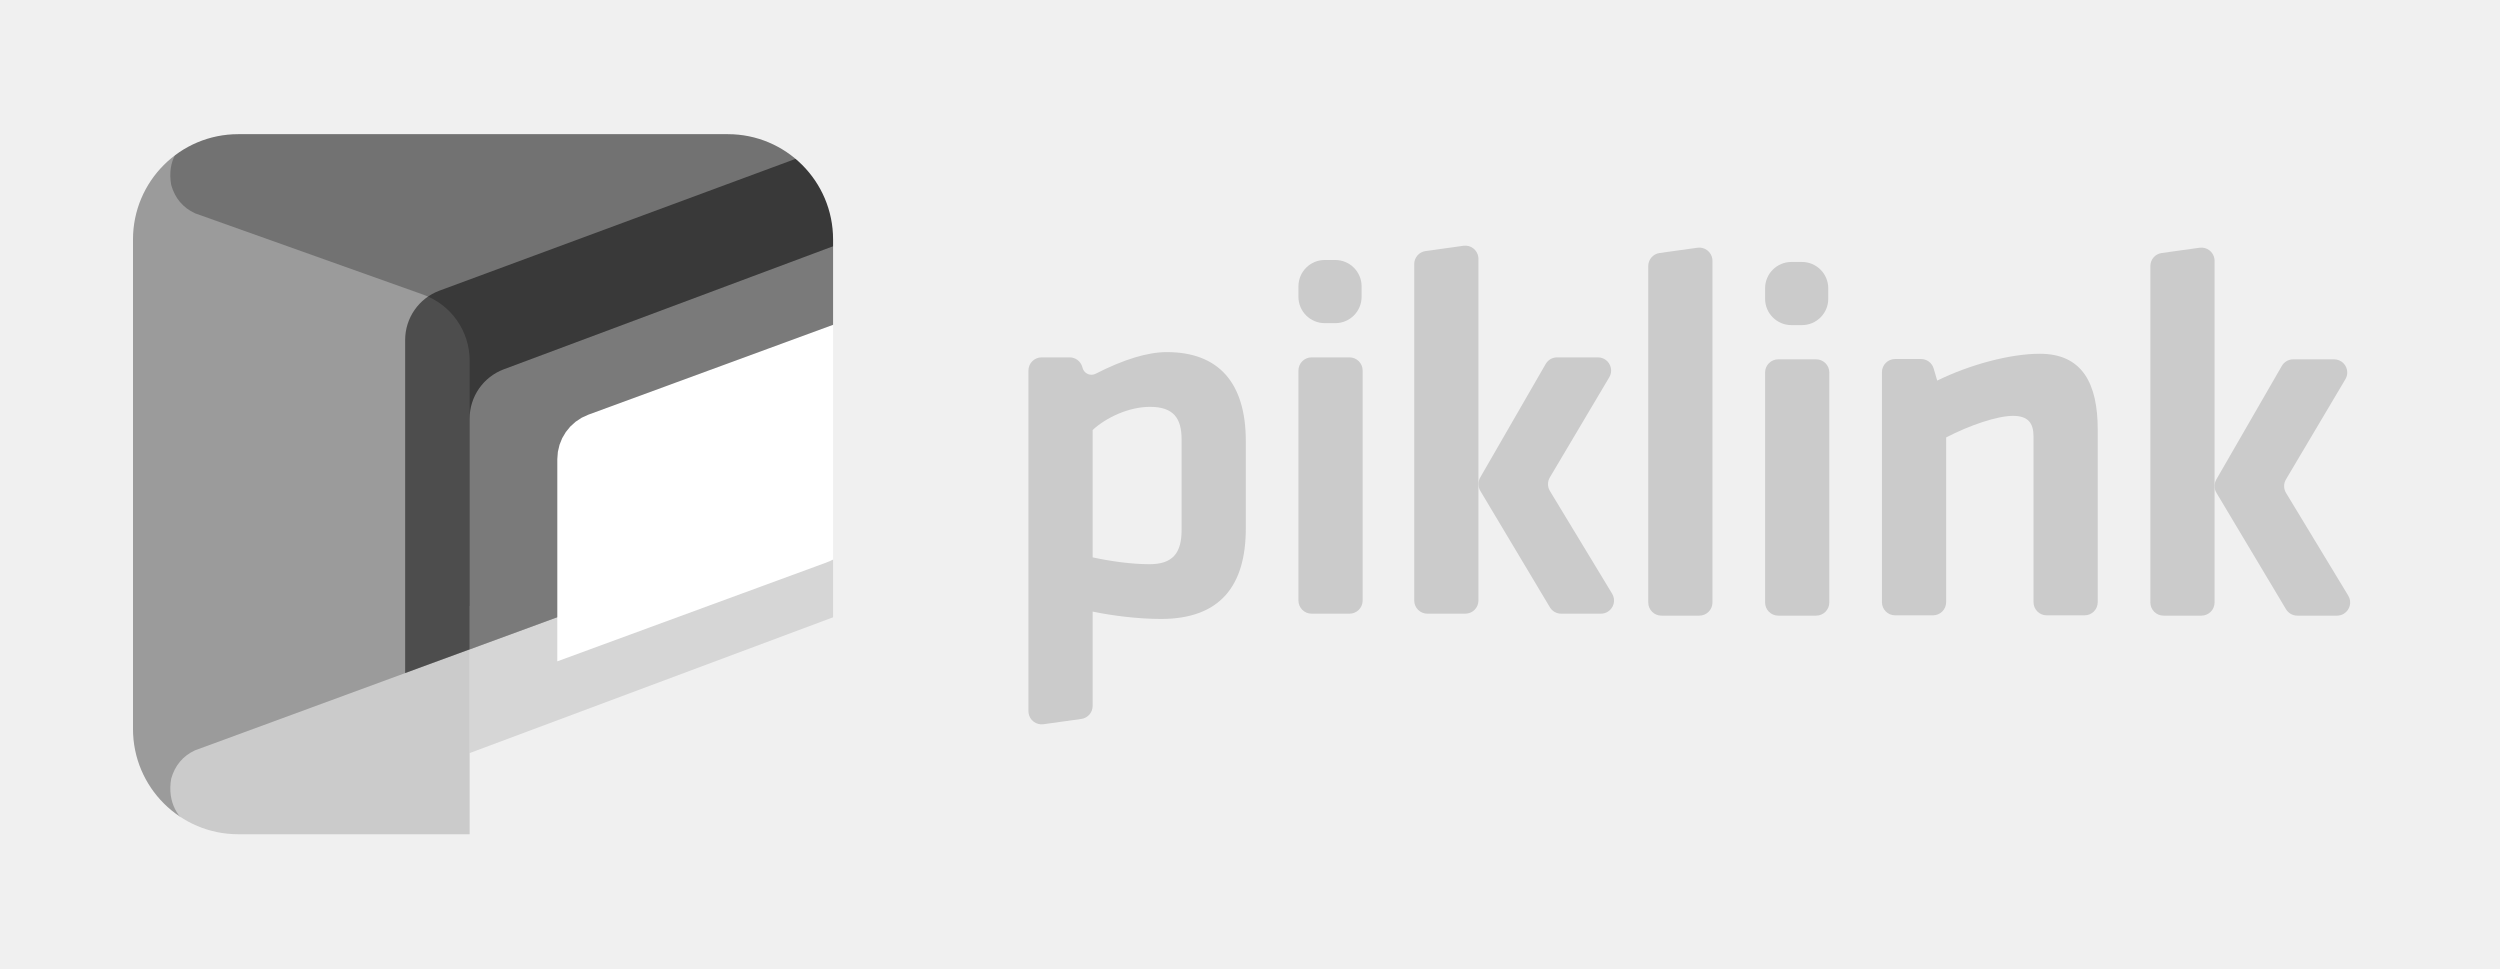
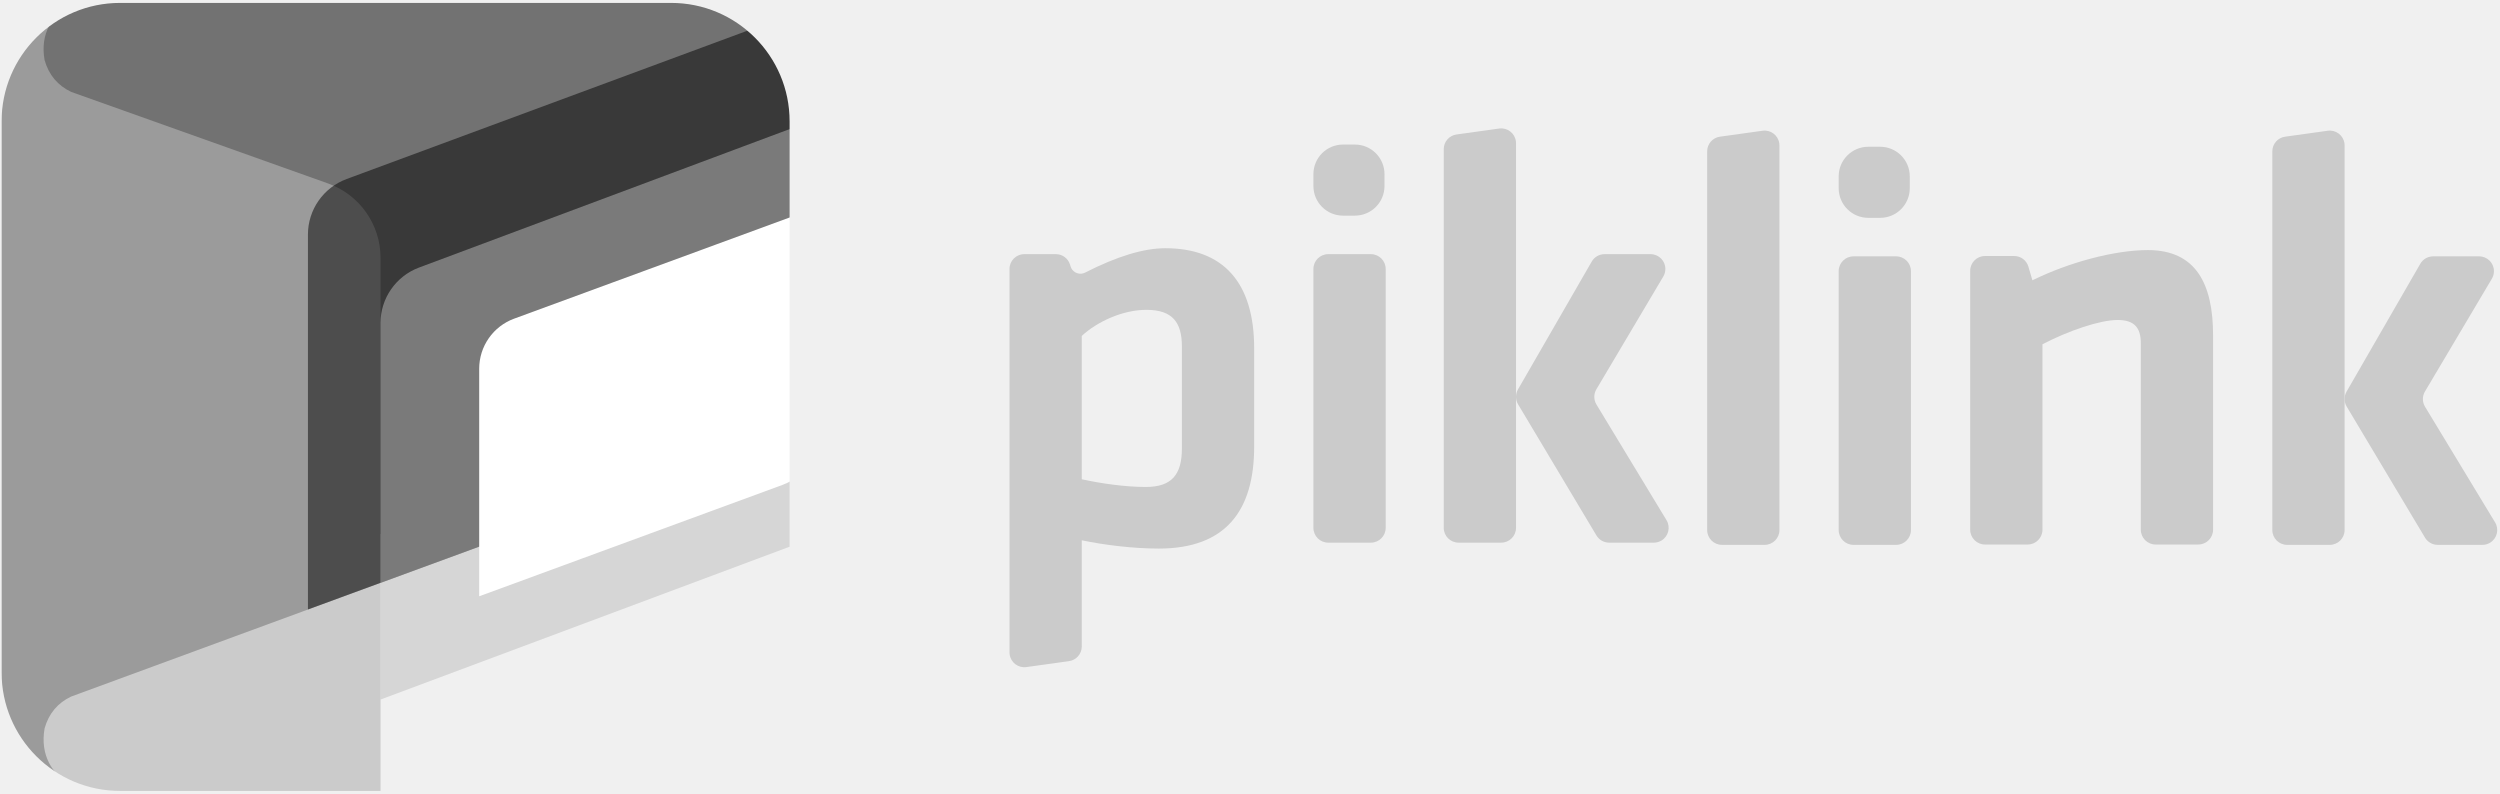
- <svg xmlns="http://www.w3.org/2000/svg" xmlns:xlink="http://www.w3.org/1999/xlink" width="950px" height="368px" viewBox="0 0 950 368" version="1.1">
+ <svg xmlns="http://www.w3.org/2000/svg" xmlns:xlink="http://www.w3.org/1999/xlink" width="844px" height="268px" viewBox="0 0 844 268" version="1.1">
  <defs>
    <path d="M40.506,0.482 L226.539,0.482 C248.63,0.482 266.539,18.39 266.539,40.482 L266.539,226.514 C266.539,248.605 248.63,266.514 226.539,266.514 L40.506,266.514 C18.415,266.514 0.506,248.605 0.506,226.514 L0.506,40.482 C0.506,18.39 18.415,0.482 40.506,0.482 Z" id="path-1" />
  </defs>
  <g id="logo/bw" stroke="none" stroke-width="1" fill="none" fill-rule="evenodd">
-     <g id="logo" transform="translate(390, 93)" fill="#CBCBCB">
+     <g id="logo" transform="translate(340, 43)" fill="#CBCBCB">
      <g id="text" transform="translate(0.64162, 0)">
        <path d="M82.766,74.6 L82.766,107.8 C82.766,129.4 73.166,142.2 50.566,142.2 C41.966,142.2 32.166,141 24.566,139.4 L24.566,175.248 C24.566,177.743 22.727,179.856 20.256,180.201 L5.856,182.207 C3.121,182.588 0.595,180.68 0.214,177.945 C0.182,177.716 0.166,177.486 0.166,177.255 L0.166,47.8 C0.166,45.039 2.405,42.8 5.166,42.8 L15.82,42.8 C18.04,42.8 19.995,44.264 20.618,46.396 L20.766,46.9 C21.307,48.747 23.242,49.806 25.089,49.266 C25.298,49.204 25.501,49.124 25.694,49.025 C36.439,43.542 45.462,40.8 52.766,40.8 C72.366,40.8 82.766,52.4 82.766,74.6 Z M24.566,70.4 L24.566,118.8 C30.966,120.2 39.166,121.4 46.166,121.4 C54.966,121.4 58.366,117.2 58.366,108.4 L58.366,74 C58.366,66 55.366,61.6 46.366,61.6 C38.366,61.6 29.766,65.6 24.566,70.4 Z" id="Combined-Shape" />
        <path d="M122.166,140.2 L107.766,140.2 C105.005,140.2 102.766,137.961 102.766,135.2 L102.766,47.8 C102.766,45.039 105.005,42.8 107.766,42.8 L122.166,42.8 C124.927,42.8 127.166,45.039 127.166,47.8 L127.166,135.2 C127.166,137.961 124.927,140.2 122.166,140.2 Z" id="Path" />
        <path d="M255.095,140.944 L240.695,140.944 C237.933,140.944 235.695,138.706 235.695,135.944 L235.695,8.096 C235.695,5.601 237.534,3.488 240.005,3.144 L254.405,1.137 C257.14,0.756 259.666,2.664 260.047,5.399 C260.079,5.628 260.095,5.859 260.095,6.089 L260.095,135.944 C260.095,138.706 257.856,140.944 255.095,140.944 Z" id="Path" />
        <path d="M299.495,140.944 L285.095,140.944 C282.333,140.944 280.095,138.706 280.095,135.944 L280.095,48.544 C280.095,45.783 282.333,43.544 285.095,43.544 L299.495,43.544 C302.256,43.544 304.495,45.783 304.495,48.544 L304.495,135.944 C304.495,138.706 302.256,140.944 299.495,140.944 Z" id="Path" />
        <path d="M401.495,140.828 L387.095,140.828 C384.333,140.828 382.095,138.589 382.095,135.828 L382.095,72.828 C382.095,67.628 379.895,65.028 374.295,65.028 C368.295,65.028 357.695,68.628 348.895,73.228 L348.895,135.828 C348.895,138.589 346.656,140.828 343.895,140.828 L329.495,140.828 C326.733,140.828 324.495,138.589 324.495,135.828 L324.495,48.428 C324.495,45.666 326.733,43.428 329.495,43.428 L339.348,43.428 C341.569,43.428 343.523,44.892 344.147,47.023 L345.495,51.628 C357.695,45.628 373.095,41.428 384.495,41.428 C400.695,41.428 406.495,52.828 406.495,70.228 L406.495,135.828 C406.495,138.589 404.256,140.828 401.495,140.828 Z" id="Path" />
        <path d="M445.895,140.944 L431.495,140.944 C428.733,140.944 426.495,138.706 426.495,135.944 L426.495,8.096 C426.495,5.601 428.334,3.488 430.805,3.144 L445.205,1.137 C447.94,0.756 450.466,2.664 450.847,5.399 C450.879,5.628 450.895,5.859 450.895,6.089 L450.895,135.944 C450.895,138.706 448.656,140.944 445.895,140.944 Z" id="Path" />
        <path d="M166.166,140.2 L151.766,140.2 C149.005,140.2 146.766,137.961 146.766,135.2 L146.766,7.352 C146.766,4.857 148.605,2.744 151.076,2.399 L165.476,0.393 C168.211,0.012 170.737,1.92 171.118,4.655 C171.15,4.884 171.166,5.114 171.166,5.345 L171.166,135.2 C171.166,137.961 168.927,140.2 166.166,140.2 Z" id="Path-Copy" />
        <path d="M480.785,43.544 L496.316,43.544 C499.078,43.544 501.316,45.783 501.316,48.544 C501.316,49.442 501.074,50.324 500.616,51.096 L478.026,89.167 C477.085,90.753 477.094,92.73 478.05,94.308 L501.699,133.354 C503.13,135.716 502.375,138.79 500.013,140.221 C499.232,140.694 498.336,140.944 497.423,140.944 L482.334,140.944 C480.574,140.944 478.944,140.02 478.042,138.509 L451.603,94.264 C450.673,92.709 450.658,90.771 451.564,89.201 L476.454,46.046 C477.347,44.498 478.998,43.544 480.785,43.544 Z" id="Path" />
        <path d="M201.056,42.8 L216.587,42.8 C219.349,42.8 221.587,45.039 221.587,47.8 C221.587,48.698 221.346,49.579 220.887,50.351 L198.298,88.422 C197.356,90.009 197.365,91.986 198.321,93.564 L221.971,132.61 C223.401,134.972 222.646,138.046 220.284,139.477 C219.503,139.95 218.607,140.2 217.694,140.2 L202.605,140.2 C200.845,140.2 199.215,139.275 198.313,137.765 L171.874,93.52 C170.944,91.964 170.929,90.027 171.835,88.457 L196.725,45.302 C197.618,43.754 199.269,42.8 201.056,42.8 Z" id="Path-Copy-2" />
        <path d="M116.766,29.8 L112.766,29.8 C107.243,29.8 102.766,25.323 102.766,19.8 L102.766,15.8 C102.766,10.277 107.243,5.8 112.766,5.8 L116.766,5.8 C122.289,5.8 126.766,10.277 126.766,15.8 L126.766,19.8 C126.766,25.323 122.289,29.8 116.766,29.8 Z" id="Path" />
        <path d="M294.095,30.544 L290.095,30.544 C284.572,30.544 280.095,26.067 280.095,20.544 L280.095,16.544 C280.095,11.022 284.572,6.544 290.095,6.544 L294.095,6.544 C299.618,6.544 304.095,11.022 304.095,16.544 L304.095,20.544 C304.095,26.067 299.618,30.544 294.095,30.544 Z" id="Path" />
      </g>
    </g>
-     <g id="logo" transform="translate(50, 50)">
+     <g id="logo">
      <g id="icon" transform="translate(0.03125, 0.5)">
        <mask id="mask-2" fill="white">
          <use xlink:href="#path-1" />
        </mask>
        <use id="Rectangle-2" fill="#F0F0F0" xlink:href="#path-1" />
        <g id="logo" mask="url(#mask-2)">
          <g transform="translate(0.506344, -92.08134)">
            <path d="M13.105,97.336 L274.281,1.417 C284.649,-2.391 296.142,2.928 299.95,13.296 C300.761,15.505 301.176,17.839 301.176,20.191 L301.176,210.79 C301.176,219.177 295.943,226.673 288.071,229.564 L12.103,330.915 C7.437,332.629 2.265,330.236 0.552,325.57 C0.187,324.576 6.71139693e-15,323.526 0,322.467 L1.0658141e-14,116.11 C2.18215497e-15,107.723 5.233,100.227 13.105,97.336 Z" id="Rectangle" stroke="none" fill="#727272" />
            <path d="M127.933,362.018 C127.933,365.774 127.14,369.486 125.604,372.914 C119.587,386.347 103.819,392.36 90.385,386.343 L15.758,352.916 C6.17,348.621 0,339.096 0,328.591 C-2.25615343e-12,329.672 0.249,331.072 0.735,332.396 C3.019,338.614 9.54,329.018 15.758,326.734 L127.933,271.806 L127.933,362.018 Z" id="Combined-Shape" stroke="none" fill="#CBCBCB" />
            <path d="M14.519,337.459 C12.892,346.659 17.332,353.08 22.848,356.088 L16.922,353.449 C6.319,349.021 0.058,339.654 0,328.722 L0,120.757 C0,109.769 6.744,99.906 16.984,95.92 L18.816,95.207 L22.848,93.727 C17.265,96.755 12.892,102.68 14.519,111.879 C15.947,116.891 18.955,120.474 23.543,122.627 L110.229,153.525 C120.845,157.308 127.933,167.36 127.933,178.63 L127.933,288.345 L23.508,326.728 C18.94,328.883 15.944,332.46 14.519,337.459 Z" id="Combined-Shape" stroke="none" fill="#9B9B9B" />
            <path d="M116.478,152.02 L256.475,100.214 C264.244,97.339 272.873,101.307 275.748,109.076 C276.365,110.743 276.68,112.505 276.68,114.282 L276.68,219.758 C276.68,228.145 271.447,235.641 263.574,238.532 L103.419,297.341 L103.419,170.776 C103.419,162.408 108.63,154.924 116.478,152.02 Z" id="Rectangle-Copy-4" stroke="none" fill="#000000" opacity="0.5" />
            <path d="M140.93,181.908 L276.336,131.319 C286.683,127.453 298.205,132.707 302.07,143.054 C302.907,145.293 303.335,147.664 303.335,150.054 L303.335,248.336 C303.335,256.682 298.153,264.15 290.335,267.071 L127.93,327.747 L127.93,200.643 C127.93,192.297 133.112,184.829 140.93,181.908 Z" id="Rectangle-Copy-6" stroke="none" fill="#BCBCBC" opacity="0.5" />
            <path d="M170.238,279.998 L260.482,246.855 C264.812,245.265 267.69,241.142 267.69,236.53 L267.69,173.986 L176.136,207.609 C172.593,208.91 170.238,212.284 170.238,216.058 L170.238,279.998 Z" id="Rectangle-Copy-7" stroke="#FFFFFF" stroke-width="18" fill="#FFFFFF" />
          </g>
        </g>
      </g>
    </g>
  </g>
</svg>
